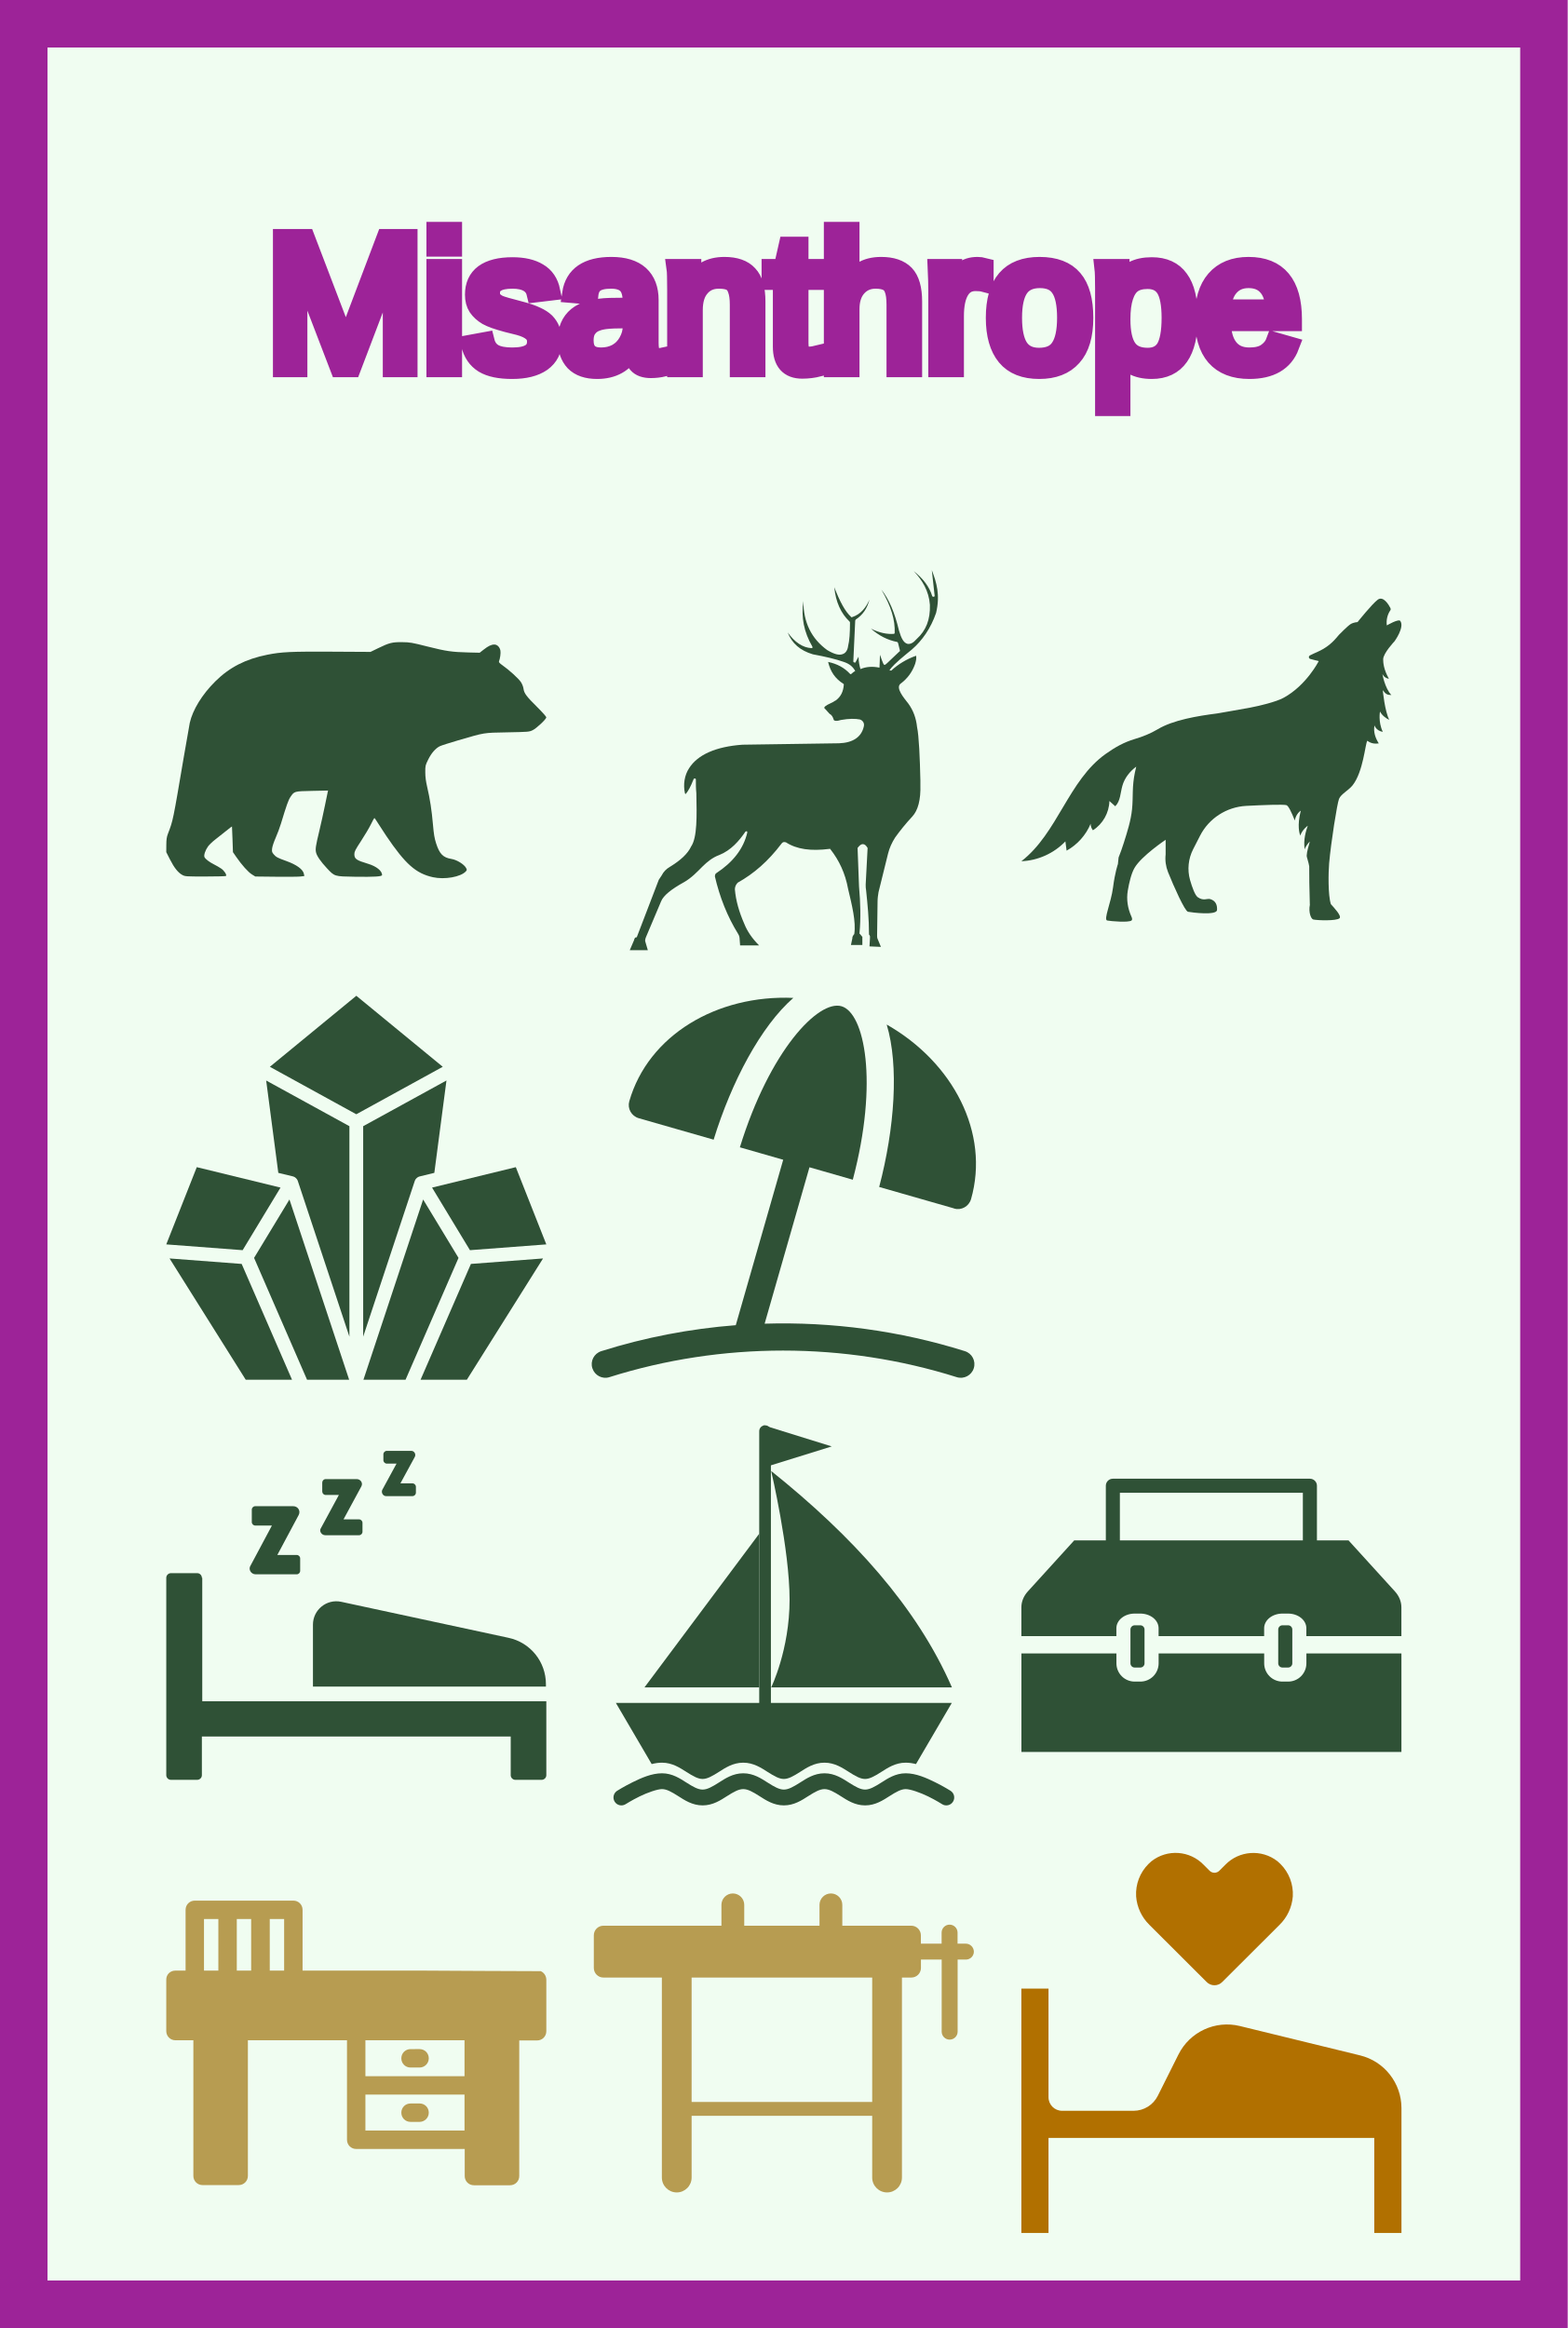
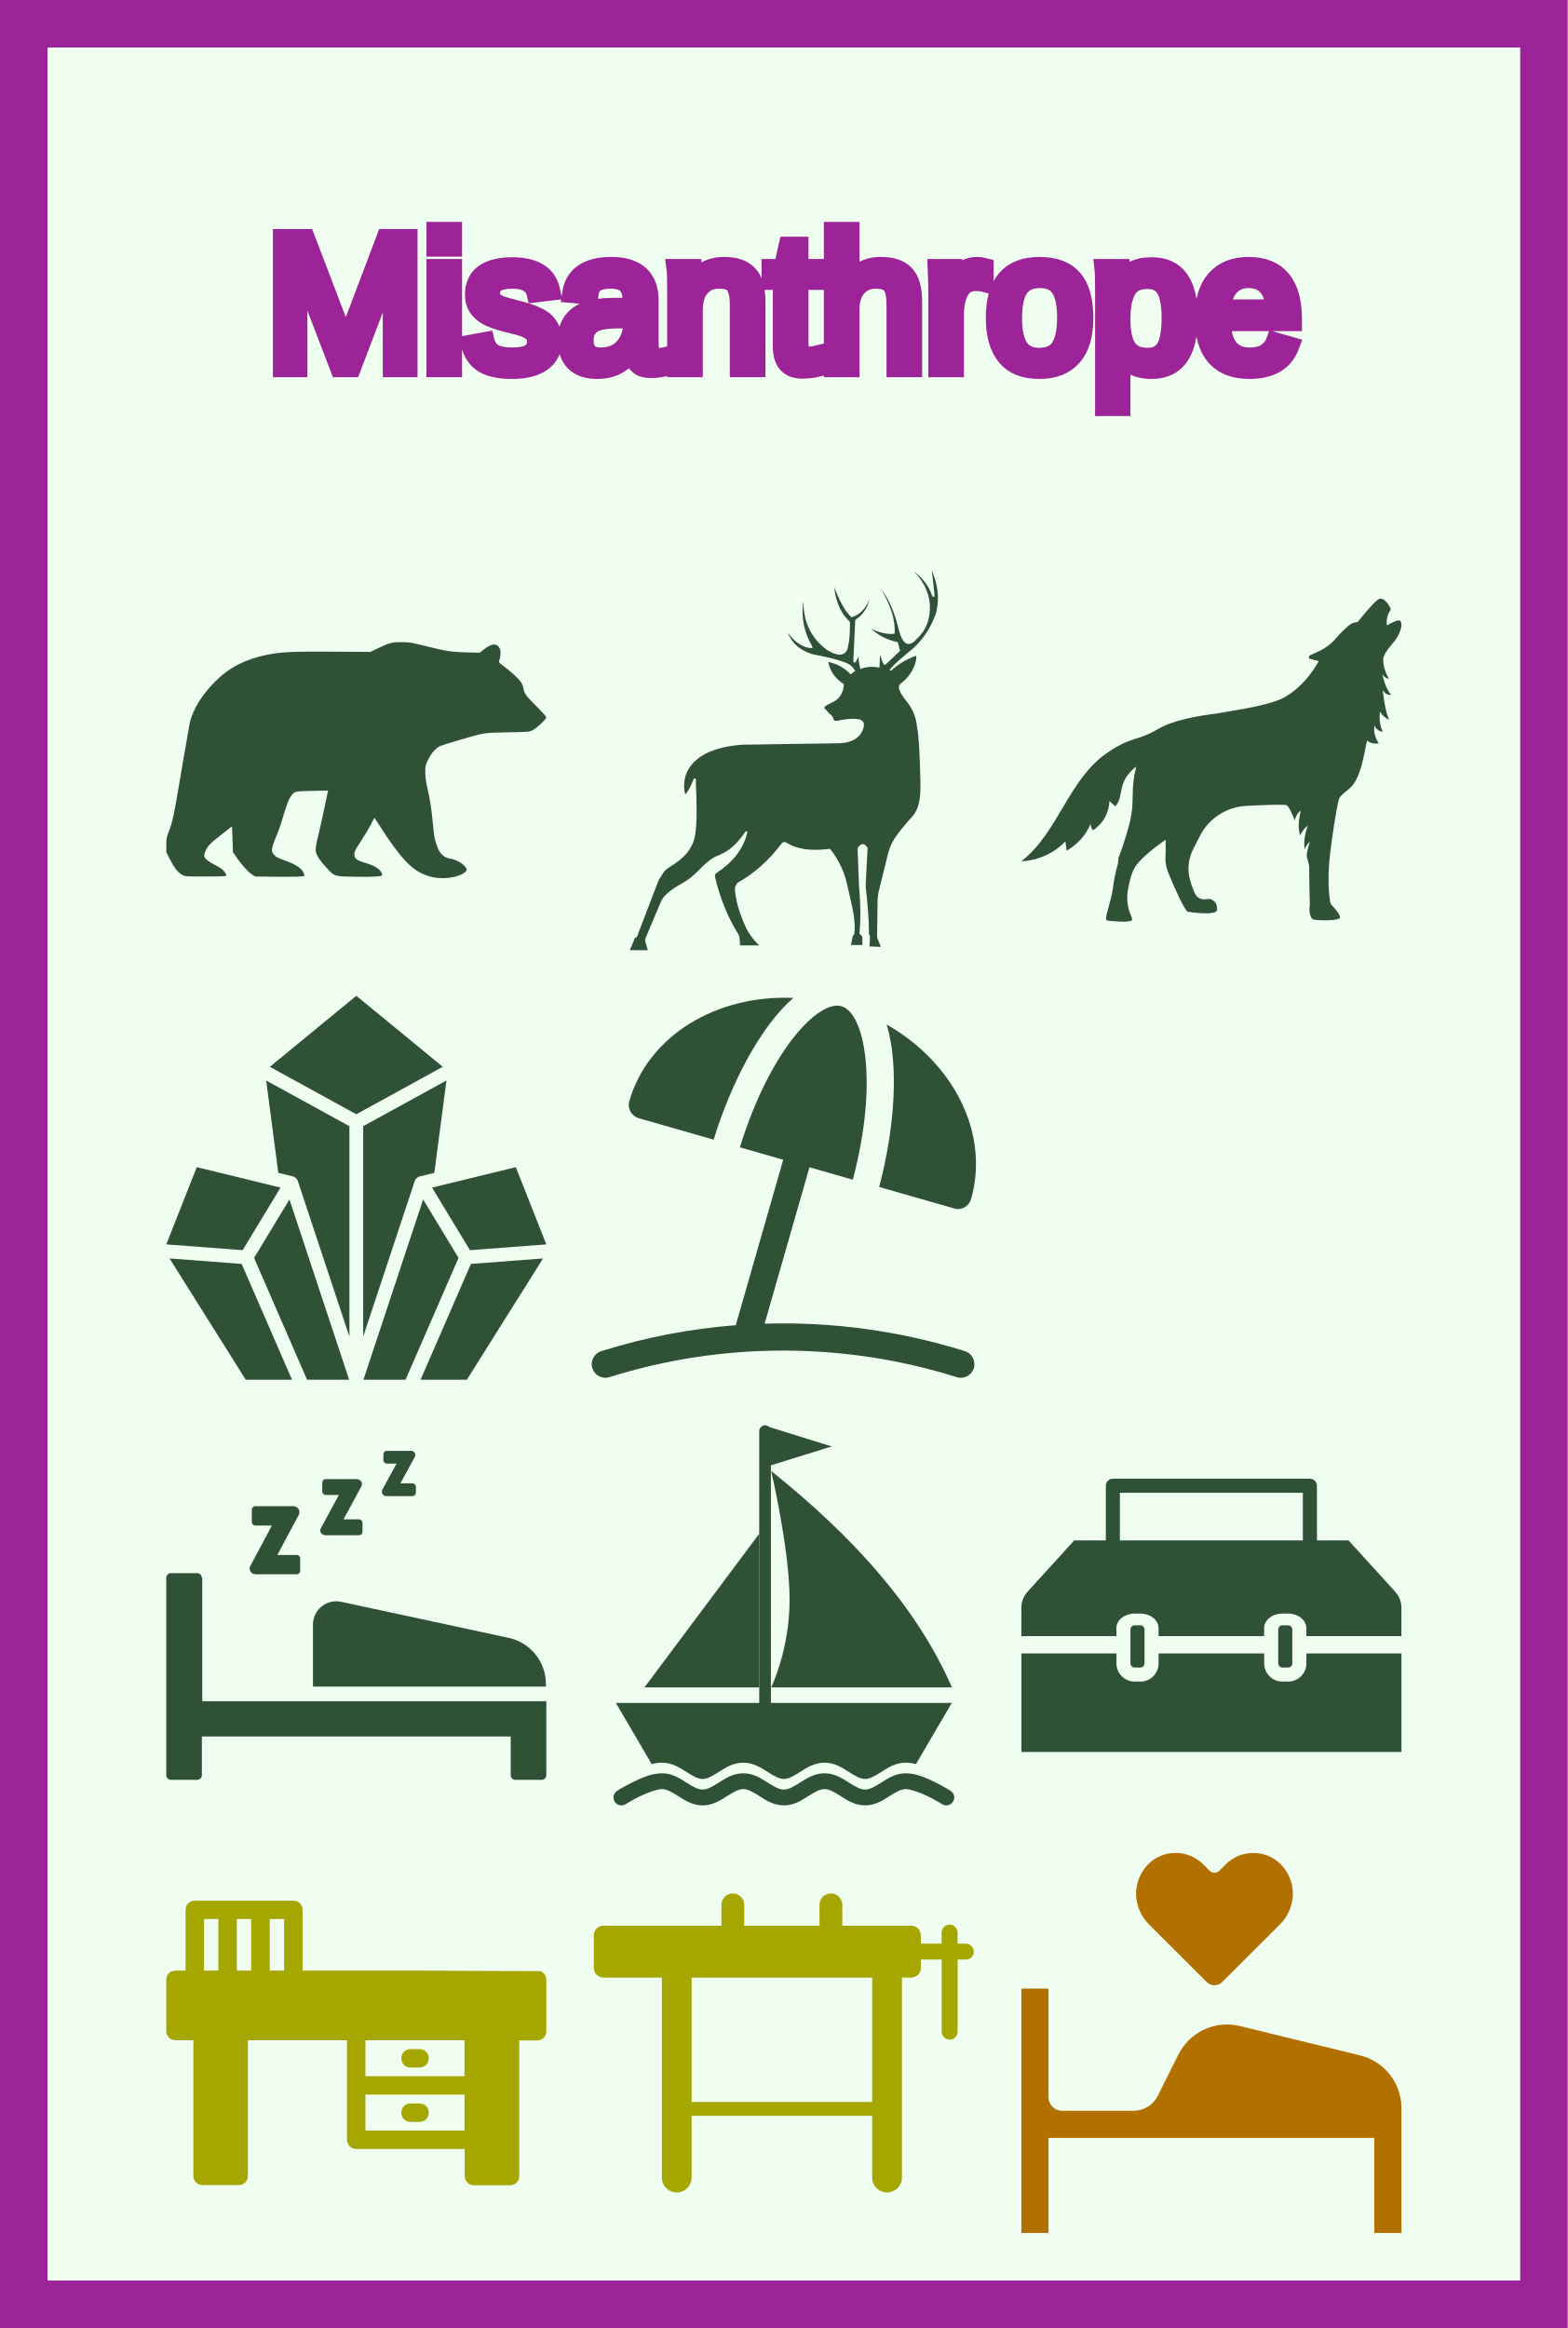
<svg xmlns="http://www.w3.org/2000/svg" width="82.5" height="122.5" viewBox="0 0 82.5 122.5">
  <defs>
</defs>
  <g id="Misanthrope">
    <rect x="1.25" y="1.25" width="80.0" height="120.0" rx="0" ry="0" stroke-dasharray="" stroke-opacity="1" fill="#f0fdf1" stroke-width="2.5" stroke="#9d2398" />
    <g id="Misanthrope:features">
      <g id="bear:Misanthrope:0:0">
        <g id="import" transform="translate(8.75, 30.0) scale(0.1395946)">
          <path d="M100.542,115.761 C94.104,114.341,90.153,110.842,82.912,100.146 C81.829,98.545,80.413,96.372,79.767,95.317 C79.121,94.262,78.53,93.407,78.454,93.418 C78.379,93.428,77.789,94.513,77.144,95.827 C76.499,97.142,74.832,99.957,73.44,102.084 C71.263,105.41,70.908,106.105,70.908,107.055 C70.908,108.858,71.634,109.37,76.068,110.696 C79.2,111.632,81.359,113.359,81.359,114.927 C81.359,115.51,78.529,115.689,71.041,115.578 C63.392,115.465,63.472,115.489,60.55,112.361 C58.229,109.876,56.782,107.783,56.472,106.464 C56.157,105.124,56.323,104.013,57.696,98.294 C58.324,95.674,59.262,91.448,59.779,88.901 C60.297,86.354,60.782,84.005,60.857,83.68 L60.994,83.089 L54.971,83.218 C48.179,83.363,48.288,83.332,46.803,85.52 C46.034,86.652,45.316,88.669,43.248,95.506 C42.787,97.029,41.878,99.47,41.227,100.93 C40.575,102.392,39.979,104.184,39.9,104.917 C39.774,106.094,39.842,106.349,40.482,107.109 C41.362,108.156,41.971,108.481,45.239,109.649 C49.147,111.046,51.543,112.791,51.882,114.486 L52.048,115.314 L50.63,115.489 C49.85,115.586,45.691,115.626,41.386,115.578 L33.559,115.492 L32.263,114.69 C30.883,113.836,28.436,111.103,26.384,108.122 L25.135,106.308 L24.971,101.507 C24.88,98.867,24.791,96.669,24.773,96.624 C24.754,96.579,23.739,97.353,22.518,98.344 C21.297,99.335,19.459,100.79,18.432,101.576 C17.406,102.363,16.188,103.534,15.725,104.179 C14.684,105.628,14.063,107.548,14.419,108.213 C14.824,108.971,16.223,110.035,17.965,110.913 C18.853,111.36,20.092,112.077,20.719,112.507 C21.854,113.286,22.899,114.906,22.515,115.29 C22.404,115.401,18.9,115.492,14.729,115.492 C7.404,115.492,7.106,115.472,6.048,114.905 C4.472,114.062,2.977,112.184,1.388,109.047 L6.345156e-05,106.307 L0.018,103.623 C0.032,101.5,0.162,100.608,0.64,99.352 C2.588,94.23,2.458,94.862,6.6,70.475 C7.691,64.051,8.706,58.25,8.856,57.584 C9.964,52.638,13.536,46.836,18.495,41.929 C23.858,36.621,29.888,33.534,38.1,31.891 C43.417,30.827,47.052,30.657,62.574,30.744 L76.994,30.825 L79.845,29.441 C84.062,27.395,85.16,27.117,88.9,27.153 C91.862,27.181,92.506,27.292,98.492,28.803 C105.509,30.575,107.707,30.892,113.978,31.039 L118.154,31.136 L119.667,29.953 C121.419,28.583,122.552,28.047,123.696,28.047 C124.758,28.047,125.719,29.013,125.966,30.33 C126.137,31.245,125.864,33.312,125.425,34.417 C125.306,34.716,125.694,35.139,126.793,35.911 C129.293,37.664,132.805,40.863,133.679,42.183 C134.164,42.914,134.567,43.942,134.673,44.719 C134.912,46.455,135.747,47.57,139.871,51.659 C141.742,53.514,143.272,55.236,143.272,55.487 C143.272,56.17,139.626,59.6,138.113,60.34 C136.822,60.972,136.59,60.991,128.588,61.148 C119.322,61.33,120.388,61.156,109.971,64.183 C106.717,65.128,103.615,66.126,103.078,66.4 C101.474,67.218,99.941,68.986,98.751,71.39 C97.666,73.581,97.632,73.729,97.642,76.183 C97.65,77.965,97.863,79.615,98.362,81.757 C99.41,86.249,100.075,90.572,100.53,95.837 C100.85,99.545,101.101,101.043,101.73,103.006 C103.013,107.012,104.362,108.373,107.553,108.882 C109.543,109.199,112.325,110.924,113.022,112.272 C113.376,112.957,113.368,113.076,112.93,113.56 C111.038,115.654,104.956,116.734,100.542,115.761 Z" fill="#2f5136" stroke="none" stroke-width="0.265" opacity="1" />
        </g>
      </g>
      <g id="deer:Misanthrope:1:0">
        <g id="import" transform="translate(31.25, 30.0) scale(0.9460738)">
          <path d="M18.958,1.429 C18.958,1.455,18.932,1.481,18.905,1.481 C18.879,1.481,18.853,1.481,18.826,1.455 C18.667,0.926,18.323,0.476,17.794,0.053 C18.27,0.555,18.641,1.164,18.694,1.931 C18.72,2.751,18.482,3.36,17.953,3.836 C17.768,4.048,17.609,4.127,17.45,4.101 C17.239,4.048,17.106,3.81,16.974,3.36 C16.736,2.355,16.418,1.614,15.995,1.085 C16.551,2.037,16.762,2.778,16.736,3.492 C16.736,3.519,16.709,3.545,16.683,3.545 C16.313,3.572,15.889,3.492,15.413,3.254 C15.863,3.651,16.339,3.889,16.868,3.995 C16.895,3.995,16.895,4.021,16.921,4.048 L17.027,4.471 C17.027,4.498,17.027,4.524,17,4.524 C16.233,5.265,16.207,5.265,16.207,5.265 L16.154,5.265 C16.127,5.265,16.101,5.239,15.916,4.709 C15.916,5,15.889,5.291,15.889,5.424 C15.492,5.344,15.148,5.371,14.831,5.503 C14.778,5.318,14.725,5.08,14.725,4.815 L14.566,5.106 C14.566,5.133,14.54,5.159,14.487,5.133 C14.46,5.133,14.434,5.106,14.434,5.08 L14.54,2.804 L14.566,2.751 C14.963,2.487,15.201,2.143,15.334,1.64 C15.148,2.064,14.857,2.46,14.355,2.619 C14.328,2.619,14.302,2.619,14.302,2.593 C13.984,2.302,13.693,1.773,13.376,0.952 C13.455,1.773,13.746,2.408,14.222,2.857 C14.222,2.857,14.249,2.884,14.249,2.91 C14.249,3.492,14.222,3.916,14.143,4.233 C14.117,4.445,14.011,4.604,13.878,4.656 C13.667,4.762,13.376,4.683,12.979,4.445 C12.106,3.81,11.656,2.91,11.656,1.72 C11.524,2.619,11.682,3.439,12.159,4.26 L12.159,4.313 C12.159,4.339,12.132,4.339,12.106,4.339 C11.63,4.313,11.18,4.021,10.783,3.466 C11.021,4.074,11.471,4.471,12.185,4.683 C12.899,4.815,13.455,4.948,13.905,5.106 C14.222,5.212,14.408,5.371,14.54,5.609 C14.46,5.662,14.408,5.688,14.328,5.768 C14.302,5.794,14.275,5.794,14.249,5.768 C13.931,5.424,13.534,5.212,13.032,5.106 C13.164,5.662,13.429,6.032,13.878,6.323 C13.905,6.323,13.905,6.35,13.905,6.376 C13.878,6.747,13.746,7.038,13.455,7.249 C13.402,7.276,13.349,7.302,13.323,7.329 C13.111,7.435,12.847,7.54,12.82,7.646 C12.82,7.646,12.82,7.699,12.873,7.726 L13.111,7.99 C13.217,8.043,13.296,8.149,13.349,8.334 C13.376,8.387,13.508,8.414,13.746,8.334 C14.196,8.255,14.54,8.255,14.805,8.308 C14.963,8.361,15.069,8.519,15.016,8.705 C14.884,9.287,14.408,9.604,13.64,9.631 L8.269,9.71 C6.788,9.816,5.782,10.266,5.306,11.007 C5.041,11.403,4.962,11.932,5.068,12.409 L5.094,12.462 C5.253,12.303,5.385,12.038,5.544,11.642 C5.544,11.615,5.571,11.588,5.623,11.588 C5.65,11.588,5.676,11.615,5.676,11.642 C5.676,11.906,5.676,12.144,5.703,12.409 C5.729,13.679,5.756,14.869,5.412,15.372 C5.227,15.769,4.83,16.139,4.221,16.51 C4.036,16.616,3.877,16.774,3.771,16.986 L3.613,17.224 L2.396,20.399 C2.396,20.426,2.369,20.426,2.343,20.426 C2.316,20.426,2.263,20.452,2.237,20.584 L1.999,21.14 L3.004,21.14 L2.872,20.69 C2.819,20.558,2.898,20.426,2.951,20.293 L3.745,18.415 C3.877,18.097,4.301,17.753,5.015,17.357 C5.438,17.118,5.756,16.774,6.047,16.483 C6.285,16.245,6.602,15.981,6.973,15.848 C7.634,15.584,8.084,15.055,8.428,14.552 C8.454,14.525,8.481,14.525,8.507,14.525 C8.534,14.525,8.534,14.552,8.534,14.605 C8.322,15.504,7.74,16.245,6.814,16.854 C6.761,16.88,6.735,16.96,6.735,17.039 C6.999,18.177,7.423,19.262,8.031,20.24 C8.084,20.32,8.111,20.426,8.111,20.532 L8.137,20.875 L9.195,20.875 C8.798,20.479,8.534,20.082,8.375,19.685 C8.084,19.023,7.899,18.388,7.846,17.753 C7.846,17.621,7.899,17.489,8.005,17.383 C8.904,16.88,9.698,16.192,10.439,15.213 C10.492,15.134,10.571,15.107,10.65,15.134 L10.677,15.134 C11.286,15.531,12.079,15.637,13.111,15.504 C13.138,15.504,13.164,15.504,13.164,15.531 C13.64,16.139,13.984,16.854,14.143,17.727 C14.355,18.627,14.593,19.552,14.487,20.24 C14.487,20.24,14.487,20.267,14.46,20.267 C14.408,20.346,14.381,20.399,14.381,20.452 L14.381,20.479 L14.302,20.849 L14.937,20.849 L14.937,20.399 L14.805,20.24 C14.778,20.24,14.778,20.214,14.778,20.188 C14.857,19.367,14.831,18.494,14.752,17.595 L14.672,15.478 L14.672,15.451 C14.778,15.319,14.857,15.24,14.963,15.24 L14.963,15.24 C15.069,15.24,15.148,15.319,15.228,15.451 L15.228,15.478 L15.122,17.489 C15.122,17.595,15.122,17.7,15.148,17.833 C15.228,18.6,15.307,19.394,15.307,20.24 L15.307,20.267 C15.387,20.346,15.36,20.426,15.36,20.452 L15.36,20.479 L15.334,20.928 L15.969,20.955 L15.783,20.505 C15.757,20.452,15.757,20.373,15.757,20.32 L15.783,18.415 C15.783,18.256,15.81,18.071,15.836,17.912 L16.366,15.769 C16.445,15.451,16.577,15.16,16.762,14.869 C17.027,14.499,17.345,14.102,17.715,13.705 C18.032,13.361,18.191,12.779,18.165,11.932 L18.165,11.694 C18.138,10.477,18.085,9.207,17.98,8.731 C17.927,8.228,17.768,7.805,17.503,7.435 C17.212,7.064,16.789,6.561,17.053,6.323 C17.45,6.032,17.715,5.662,17.874,5.212 C17.927,5.027,17.953,4.895,17.927,4.762 C17.397,4.948,16.921,5.239,16.551,5.583 L16.524,5.583 L16.498,5.583 L16.498,5.583 L16.471,5.583 L16.471,5.583 L16.445,5.583 C16.524,5.424,16.815,5.133,17.397,4.656 C17.503,4.577,17.583,4.498,17.688,4.418 C18.27,3.916,18.747,3.228,19.038,2.381 C19.276,1.376,19.064,0.688,18.8,-0 Z" fill="#2f5136" stroke="none" stroke-width="0.265" opacity="1" />
        </g>
      </g>
      <g id="wolf:Misanthrope:2:0">
        <g id="import" transform="translate(53.75, 30.0) scale(0.1511773)">
          <path d="M131.921,17.713 C131.339,16.813,127.212,19.247,127.212,19.247 C126.974,17.448,127.37,15.622,128.349,14.114 L128.429,14.008 C128.588,13.77,128.588,13.479,128.482,13.241 C127.926,12.13,125.995,8.823,124.037,10.304 C121.973,11.865,117.025,18.083,117.025,18.083 C117.025,18.083,115.676,18.162,114.644,18.771 C113.639,19.353,110.569,22.502,110.569,22.502 L109.59,23.639 C107.844,25.703,105.648,27.317,103.188,28.402 C102.235,28.825,101.256,29.275,100.436,29.698 C99.907,29.989,99.986,30.756,100.568,30.915 L103.505,31.683 C103.505,31.683,99.219,40.149,91.228,44.462 C88.582,45.891,82.762,47.267,79.692,47.849 C76.65,48.431,68.157,49.886,68.157,49.886 C61.331,50.759,52.811,52.161,47.413,55.416 C44.926,56.897,42.201,57.982,39.423,58.802 C35.719,59.914,32.729,61.581,29.369,63.962 C16.351,73.169,12.647,91.558,4.6e-05,101.321 C5.742,101.109,11.351,98.569,15.319,94.415 C15.452,95.5,15.611,96.558,15.743,97.643 C19.473,95.579,22.49,92.219,24.104,88.277 C24.104,89.097,24.395,89.891,24.897,90.552 C28.337,88.383,30.559,84.441,30.639,80.366 C31.327,80.974,31.988,81.583,32.676,82.192 C34.502,80.392,34.449,77.508,35.163,75.048 C35.931,72.349,37.73,70.074,39.979,68.407 C39.793,69.095,39.635,69.809,39.502,70.523 C39.053,72.693,38.841,74.863,38.788,77.059 C38.735,79.122,38.735,81.186,38.523,83.223 C38.127,87.192,36.856,91.108,35.666,94.891 C35.11,96.638,34.528,98.331,33.84,100.024 L33.602,102.326 C33.602,102.326,32.597,105.104,31.909,110.449 C31.221,115.794,28.522,121.694,29.872,121.958 C31.221,122.223,37.333,122.726,38.338,121.958 C38.656,121.72,38.576,121.165,38.285,120.556 C37.015,117.725,36.513,114.603,37.042,111.56 C37.518,108.756,38.259,105.607,39.37,103.676 C41.751,99.522,50.218,93.86,50.218,93.86 L50.218,98.94 C49.98,101.03,50.271,103.12,51.038,105.078 C53.155,110.37,56.912,118.704,57.997,118.916 C59.346,119.18,67.972,120.265,68.104,118.307 C68.21,116.64,67.707,115.132,65.802,114.524 C64.638,114.153,63.421,115.291,61.383,113.836 C60.431,113.148,59.478,110.475,58.711,107.856 C57.706,104.284,58.102,100.448,59.796,97.141 L62.177,92.484 C65.273,86.398,71.411,82.43,78.264,82.059 C84.376,81.742,90.964,81.504,92.234,81.795 C92.922,81.953,94.007,84.176,95.171,87.139 C95.621,84.705,97.261,83.726,97.261,83.726 C95.912,89.044,96.838,91.743,97.076,92.404 C97.817,90.261,99.695,88.965,99.695,88.965 C99.087,90.711,98.108,93.754,98.61,97.193 C99.166,95.606,100.409,94.468,100.409,94.468 C100.092,95.712,99.351,98.014,99.325,99.31 C99.325,99.442,99.325,99.601,99.351,99.733 C99.88,101.559,100.198,102.855,100.198,103.094 C100.145,104.946,100.277,111.904,100.409,116.402 L100.436,116.402 C99.88,119.207,100.859,121.456,101.627,121.614 C103.161,121.932,109.564,122.144,110.728,121.191 C111.654,120.424,108.744,117.408,107.738,116.27 C106.707,113.121,106.865,105.157,107.13,102.062 C107.791,94.574,109.908,81.318,110.569,79.625 C111.257,77.932,113.903,76.662,115.305,74.889 C119.036,70.153,119.698,60.363,120.412,59.411 C120.491,59.305,121.708,60.76,124.407,60.31 C123.243,58.458,122.502,56.421,122.899,54.066 C122.925,53.934,123.349,55.892,125.809,56.289 C124.143,52.796,124.804,49.066,124.883,49.251 C125.386,50.389,126.868,51.632,128.058,52.082 C126.577,49.436,125.73,41.657,125.836,41.79 C126.762,43.113,127.291,43.456,128.799,43.483 C126.497,41.102,125.624,36.048,125.704,36.207 C126.418,37.662,127.953,37.847,127.926,37.794 C126.1,34.566,125.942,32.159,125.942,31.048 C125.942,28.931,129.884,24.777,129.884,24.777 C129.884,24.777,133.429,19.962,131.921,17.713 Z" fill="#2f5136" stroke="none" stroke-width="0.265" opacity="1" />
        </g>
      </g>
      <g id="salt:Misanthrope:0:1">
        <g id="import" transform="translate(8.75, 52.5) scale(0.8772699)">
          <path d="M14.961,10.886 C14.966,10.879,14.972,10.874,14.977,10.866 C15.004,10.832,15.036,10.802,15.072,10.779 C15.077,10.775,15.079,10.77,15.085,10.767 C15.09,10.764,15.09,10.767,15.092,10.765 C15.126,10.745,15.162,10.729,15.2,10.72 L16.08,10.505 L16.808,4.965 L11.812,7.706 L11.812,20.33 L14.907,10.99 C14.919,10.953,14.938,10.918,14.96,10.886 Z" fill="#2f5136" stroke="none" stroke-width="0.265" opacity="1" />
          <path d="M5.267,15.606 L8.444,22.913 L10.97,22.913 L7.389,12.103 Z" fill="#2f5136" stroke="none" stroke-width="0.265" opacity="1" />
          <path d="M15.255,22.913 L18.032,22.913 L22.602,15.639 L18.275,15.968 Z" fill="#2f5136" stroke="none" stroke-width="0.265" opacity="1" />
          <path d="M18.217,15.143 L22.798,14.796 L20.968,10.164 L15.944,11.389 Z" fill="#2f5136" stroke="none" stroke-width="0.265" opacity="1" />
          <path d="M15.409,12.103 L11.828,22.913 L14.354,22.913 L17.531,15.606 Z" fill="#2f5136" stroke="none" stroke-width="0.265" opacity="1" />
          <path d="M6.853,11.389 L1.83,10.164 L0,14.796 L4.581,15.143 Z" fill="#2f5136" stroke="none" stroke-width="0.265" opacity="1" />
          <path d="M11.401,-0.116 L6.214,4.144 L11.399,6.991 L16.586,4.143 Z" fill="#2f5136" stroke="none" stroke-width="0.265" opacity="1" />
          <path d="M6.721,10.506 L7.596,10.717 C7.634,10.727,7.67,10.742,7.704,10.763 C7.704,10.763,7.709,10.763,7.711,10.765 C7.713,10.767,7.719,10.773,7.724,10.776 C7.76,10.801,7.792,10.83,7.819,10.864 C7.824,10.871,7.83,10.877,7.835,10.884 C7.859,10.916,7.877,10.952,7.89,10.989 L10.986,20.33 L10.986,7.706 L5.993,4.967 Z" fill="#2f5136" stroke="none" stroke-width="0.265" opacity="1" />
          <path d="M0.197,15.639 L4.766,22.913 L7.543,22.913 L4.523,15.968 Z" fill="#2f5136" stroke="none" stroke-width="0.265" opacity="1" />
        </g>
      </g>
      <g id="beachcombing:Misanthrope:1:1">
        <g id="import" transform="translate(31.25, 52.5) scale(0.870057)">
          <path d="M22.444,21.376 C18.524,20.144,14.415,19.59,10.331,19.714 L13.043,10.255 L15.664,11.007 C17.235,5.071,16.366,0.912,14.977,0.515 C13.588,0.118,10.645,3.177,8.834,9.048 L11.455,9.8 L8.586,19.805 C5.833,20.02,3.096,20.541,0.45,21.376 C0.012,21.516,-0.228,21.979,-0.088,22.409 C0.053,22.847,0.516,23.087,0.946,22.947 C7.743,20.805,15.143,20.805,21.947,22.947 C22.386,23.087,22.849,22.839,22.981,22.409 C23.121,21.971,22.873,21.508,22.443,21.376 Z" fill="#2f5136" stroke="none" stroke-width="0.265" opacity="1" />
          <path d="M2.716,7.287 L7.247,8.585 C8.33,5.079,10.099,1.73,12.067,0.011 C7.437,-0.188,3.295,2.268,2.145,6.261 C2.021,6.7,2.269,7.154,2.716,7.287 Z" fill="#2f5136" stroke="none" stroke-width="0.265" opacity="1" />
          <path d="M21.791,12.752 C22.229,12.876,22.683,12.628,22.816,12.181 C23.957,8.188,21.741,3.913,17.714,1.623 C18.467,4.12,18.194,7.899,17.26,11.446 L21.791,12.744 Z" fill="#2f5136" stroke="none" stroke-width="0.265" opacity="1" />
        </g>
      </g>
      <g id="bed:Misanthrope:0:2">
        <g id="import" transform="translate(8.75, 75.0) scale(0.7697637)">
          <path d="M2.434,10.424 C2.434,10.265,2.302,10.107,2.117,10.107 L0.317,10.107 C0.159,10.107,-0,10.239,-0,10.424 L-0,23.918 C-0,24.077,0.132,24.235,0.317,24.235 L2.117,24.235 C2.275,24.235,2.434,24.103,2.434,23.918 L2.434,21.272 L23.548,21.272 L23.548,23.918 C23.548,24.077,23.68,24.235,23.865,24.235 L25.664,24.235 C25.823,24.235,25.982,24.103,25.982,23.918 L25.982,18.864 L2.46,18.864 L2.46,10.424 Z" fill="#2f5136" stroke="none" stroke-width="0" opacity="1" />
          <path d="M23.389,14.525 L11.959,12.065 C10.954,11.853,10.028,12.62,10.028,13.626 L10.028,17.859 L25.955,17.859 L25.955,17.7 C25.955,16.166,24.897,14.843,23.389,14.525 Z" fill="#2f5136" stroke="none" stroke-width="0" opacity="1" />
          <path d="M6.112,10.186 L8.916,10.186 C9.049,10.186,9.154,10.08,9.154,9.948 L9.154,9.101 C9.154,8.969,9.049,8.863,8.916,8.863 L7.593,8.863 L9.049,6.138 C9.207,5.847,8.996,5.529,8.678,5.529 L6.085,5.529 C5.953,5.529,5.847,5.635,5.847,5.767 L5.847,6.614 C5.847,6.746,5.953,6.852,6.085,6.852 L7.223,6.852 L5.768,9.577 C5.583,9.842,5.794,10.186,6.112,10.186 Z" fill="#2f5136" stroke="none" stroke-width="0" opacity="1" />
          <path d="M10.874,7.514 L13.176,7.514 C13.308,7.514,13.414,7.408,13.414,7.276 L13.414,6.667 C13.414,6.535,13.308,6.429,13.176,6.429 L12.118,6.429 L13.335,4.18 C13.467,3.942,13.282,3.677,13.017,3.677 L10.901,3.677 C10.768,3.677,10.663,3.783,10.663,3.915 L10.663,4.524 C10.663,4.656,10.768,4.762,10.901,4.762 L11.8,4.762 L10.583,7.011 C10.424,7.223,10.61,7.514,10.874,7.514 Z" fill="#2f5136" stroke="none" stroke-width="0" opacity="1" />
          <path d="M15.028,4.841 L16.827,4.841 C16.96,4.841,17.066,4.736,17.066,4.603 L17.066,4.206 C17.066,4.074,16.96,3.968,16.827,3.968 L16.007,3.968 L16.986,2.169 C17.092,1.984,16.96,1.746,16.748,1.746 L15.081,1.746 C14.949,1.746,14.843,1.852,14.843,1.984 L14.843,2.381 C14.843,2.513,14.949,2.619,15.081,2.619 L15.742,2.619 L14.764,4.418 C14.684,4.603,14.816,4.841,15.028,4.841 Z" fill="#2f5136" stroke="none" stroke-width="0" opacity="1" />
        </g>
      </g>
      <g id="trader:Misanthrope:1:2">
        <g id="import" transform="translate(31.25, 75.0) scale(0.9214891)">
          <path d="M9.704,2.412 L13.586,1.206 L9.704,0 Z" fill="#2f5136" stroke="none" stroke-width="0.265" opacity="1" />
          <path d="M9.78,0.001 C9.596,0.001,9.446,0.15,9.446,0.335 L9.446,17.046 C9.446,17.134,9.482,17.219,9.545,17.282 C9.607,17.344,9.691,17.379,9.78,17.379 C9.868,17.379,9.954,17.344,10.016,17.282 C10.078,17.219,10.113,17.134,10.113,17.046 L10.113,0.335 C10.113,0.246,10.078,0.161,10.016,0.098 C9.954,0.036,9.868,0.001,9.78,0.001 Z" fill="#2f5136" stroke="none" stroke-width="0.265" opacity="1" />
          <path d="M1.259,15.852 L3.304,19.344 C3.498,19.295,3.696,19.265,3.893,19.265 C4.485,19.265,4.93,19.568,5.296,19.8 C5.662,20.033,5.948,20.195,6.212,20.195 C6.477,20.195,6.764,20.033,7.129,19.8 C7.495,19.568,7.94,19.265,8.532,19.265 C9.124,19.265,9.568,19.568,9.934,19.8 C10.3,20.033,10.586,20.195,10.851,20.195 C11.117,20.195,11.403,20.033,11.768,19.8 C12.133,19.568,12.578,19.265,13.17,19.265 C13.762,19.265,14.207,19.568,14.573,19.8 C14.939,20.033,15.225,20.195,15.491,20.195 C15.755,20.195,16.042,20.033,16.407,19.8 C16.773,19.568,17.218,19.265,17.81,19.265 C18.007,19.265,18.204,19.295,18.399,19.344 L20.444,15.852 Z" fill="#2f5136" stroke="none" stroke-width="0.265" opacity="1" />
          <path d="M10.128,14.967 L20.451,14.967 C18.448,10.367,14.772,6.326,10.128,2.608 C10.128,2.608,11.18,7.087,11.18,9.956 C11.18,12.825,10.128,14.967,10.128,14.967 Z" fill="#2f5136" stroke="none" stroke-width="0.265" opacity="1" />
          <path d="M9.447,14.967 L2.892,14.967 L9.447,6.189 Z" fill="#2f5136" stroke="none" stroke-width="0.265" opacity="1" />
          <path d="M3.893,19.871 C3.301,19.871,2.71,20.137,2.213,20.382 C1.716,20.627,1.331,20.871,1.331,20.871 C1.231,20.936,1.159,21.038,1.133,21.154 C1.107,21.271,1.129,21.394,1.193,21.495 C1.257,21.597,1.359,21.668,1.476,21.694 C1.593,21.72,1.716,21.698,1.817,21.634 C1.817,21.634,2.164,21.414,2.613,21.193 C3.061,20.973,3.63,20.774,3.894,20.774 C4.16,20.774,4.446,20.936,4.811,21.169 C5.177,21.401,5.621,21.704,6.214,21.704 C6.806,21.704,7.25,21.401,7.616,21.169 C7.982,20.936,8.268,20.774,8.534,20.774 C8.799,20.774,9.086,20.936,9.451,21.169 C9.816,21.401,10.261,21.704,10.853,21.704 C11.445,21.704,11.89,21.401,12.255,21.169 C12.621,20.936,12.908,20.774,13.172,20.774 C13.438,20.774,13.724,20.936,14.09,21.169 C14.456,21.401,14.9,21.704,15.493,21.704 C16.085,21.704,16.529,21.401,16.895,21.169 C17.261,20.936,17.547,20.774,17.812,20.774 C18.076,20.774,18.645,20.973,19.093,21.193 C19.542,21.413,19.889,21.634,19.889,21.634 L19.887,21.634 C19.988,21.698,20.111,21.72,20.228,21.694 C20.345,21.668,20.447,21.597,20.511,21.495 C20.576,21.394,20.597,21.271,20.571,21.154 C20.546,21.038,20.473,20.936,20.373,20.871 C20.373,20.871,19.988,20.626,19.491,20.382 C18.994,20.137,18.403,19.871,17.811,19.871 C17.218,19.871,16.774,20.174,16.408,20.406 C16.042,20.639,15.756,20.801,15.492,20.801 C15.226,20.801,14.94,20.639,14.574,20.406 C14.208,20.174,13.764,19.871,13.171,19.871 C12.579,19.871,12.135,20.174,11.769,20.406 C11.403,20.639,11.117,20.801,10.852,20.801 C10.586,20.801,10.3,20.639,9.935,20.406 C9.569,20.174,9.125,19.871,8.533,19.871 C7.941,19.871,7.496,20.174,7.13,20.406 C6.764,20.639,6.478,20.801,6.213,20.801 C5.947,20.801,5.661,20.639,5.296,20.406 C4.93,20.174,4.485,19.871,3.893,19.871 Z" fill="#2f5136" stroke="none" stroke-width="0.265" opacity="1" />
        </g>
      </g>
      <g id="quality:Misanthrope:2:2">
        <g id="import" transform="translate(53.75, 75.0) scale(0.2285479)">
          <path d="M65.627,52.526 V54.799 C65.627,55.916,65.181,56.987,64.396,57.776 C63.607,58.565,62.537,59.006,61.42,59.006 H60.115 C58.998,59.006,57.927,58.565,57.138,57.776 C56.349,56.987,55.908,55.916,55.908,54.799 V52.526 H31.603 V54.799 C31.603,55.916,31.157,56.987,30.372,57.776 C29.583,58.565,28.513,59.006,27.396,59.006 H26.091 C24.974,59.006,23.904,58.565,23.114,57.776 C22.325,56.987,21.884,55.916,21.884,54.799 V52.526 H0.009 V75.214 H87.509 V52.526 Z" fill="#2f5136" stroke="none" stroke-width="0" opacity="1" />
          <path d="M19.446,28.502 V13.916 C19.446,13.018,20.172,12.295,21.067,12.295 H66.434 C67.332,12.295,68.055,13.022,68.055,13.916 V28.502 H64.813 V15.537 H22.68 V28.502 H19.438 Z" fill="#2f5136" stroke="none" stroke-width="0" opacity="1" />
          <path d="M87.501,48.533 V41.902 C87.501,40.586,86.977,39.308,86.012,38.246 L75.332,26.498 H12.168 L1.488,38.246 C0.524,39.308,0,40.589,0,41.902 V48.533 H21.875 V46.714 C21.875,45.821,22.32,44.964,23.106,44.333 C23.895,43.702,24.965,43.346,26.082,43.346 H27.387 C28.504,43.346,29.574,43.702,30.364,44.333 C31.153,44.964,31.594,45.821,31.594,46.714 V48.533 H55.899 V46.714 C55.899,45.821,56.344,44.964,57.13,44.333 C57.919,43.702,58.989,43.346,60.106,43.346 H61.411 C62.528,43.346,63.598,43.702,64.387,44.333 C65.176,44.964,65.618,45.821,65.618,46.714 V48.533 Z" fill="#2f5136" stroke="none" stroke-width="0.894" opacity="1" />
          <path d="M62.384,47.014 V54.803 C62.384,55.061,62.282,55.307,62.099,55.487 C61.919,55.666,61.669,55.768,61.415,55.768 H60.11 C59.852,55.768,59.606,55.666,59.427,55.487 C59.247,55.307,59.142,55.057,59.142,54.803 V47.014 C59.142,46.756,59.243,46.51,59.427,46.33 C59.606,46.151,59.852,46.045,60.11,46.045 H61.415 C61.673,46.045,61.919,46.147,62.099,46.33 C62.278,46.51,62.384,46.76,62.384,47.014 Z" fill="#2f5136" stroke="none" stroke-width="0" opacity="1" />
          <path d="M28.357,47.014 V54.803 C28.357,55.061,28.255,55.307,28.072,55.487 C27.892,55.666,27.646,55.768,27.388,55.768 H26.083 C25.825,55.768,25.579,55.666,25.4,55.487 C25.22,55.307,25.115,55.057,25.115,54.803 V47.014 C25.115,46.756,25.216,46.51,25.4,46.33 C25.579,46.151,25.829,46.045,26.083,46.045 H27.388 C27.646,46.045,27.892,46.147,28.072,46.33 C28.251,46.51,28.357,46.76,28.357,47.014 Z" fill="#2f5136" stroke="none" stroke-width="0" opacity="1" />
        </g>
      </g>
      <g id="workbench:Misanthrope:0:3">
        <g id="import" transform="translate(8.75, 97.5) scale(0.8793915)">
-           <path d="M15.158,11.74 C15.467,11.74,15.709,11.983,15.709,12.291 C15.71,12.6,15.456,12.843,15.158,12.843 H14.617 C14.308,12.843,14.067,12.6,14.067,12.292 C14.067,11.983,14.31,11.741,14.617,11.741 Z" fill="#b79c51" stroke="none" stroke-width="0" opacity="1" />
-           <path d="M15.158,14.993 C15.467,14.993,15.709,15.235,15.709,15.543 C15.71,15.852,15.456,16.095,15.158,16.095 H14.617 C14.308,16.095,14.067,15.852,14.067,15.544 C14.067,15.235,14.31,14.994,14.617,14.994 Z" fill="#b79c51" stroke="none" stroke-width="0" opacity="1" />
-           <path d="M7.605,2.856 C7.914,2.856,8.156,3.099,8.156,3.406 V7.177 C1.155,7.152,8.147,7.176,1.156,7.144 V3.406 C1.156,3.097,1.399,2.856,1.707,2.856 H3.675 Z M7.053,3.958 H6.193 V7.133 H7.053 Z M5.08,3.958 H4.22 V7.133 H5.08 Z M3.117,3.958 H2.257 V7.133 H3.117 Z" fill="#b79c51" stroke="none" stroke-width="0" opacity="1" />
-           <path d="M22.412,7.077 C22.611,7.166,22.743,7.364,22.743,7.596 V10.671 C22.743,10.98,22.5,11.222,22.192,11.222 H21.123 V19.337 C21.123,19.646,20.88,19.887,20.572,19.887 H18.411 C18.102,19.887,17.86,19.644,17.86,19.337 V17.716 H11.366 C11.057,17.716,10.815,17.473,10.815,17.165 V11.212 H4.884 V19.326 C4.884,19.635,4.641,19.877,4.333,19.877 H2.172 C1.863,19.877,1.621,19.634,1.621,19.326 V11.212 H0.551 C0.242,11.212,0,10.969,0,10.661 V7.596 C-0.011,7.287,0.232,7.044,0.54,7.044 H15.412 C22.404,7.076,15.411,7.052,22.412,7.077 Z M17.848,11.211 H11.917 V13.361 H17.848 Z M17.848,14.463 H11.917 V16.613 H17.848 Z" fill="#b79c51" stroke="none" stroke-width="0" opacity="1" />
+           <path d="M15.158,11.74 C15.467,11.74,15.709,11.983,15.709,12.291 C15.71,12.6,15.456,12.843,15.158,12.843 H14.617 C14.308,12.843,14.067,12.6,14.067,12.292 C14.067,11.983,14.31,11.741,14.617,11.741 Z" fill="#a5a600" stroke="none" stroke-width="0" opacity="1" />
+           <path d="M15.158,14.993 C15.467,14.993,15.709,15.235,15.709,15.543 C15.71,15.852,15.456,16.095,15.158,16.095 H14.617 C14.308,16.095,14.067,15.852,14.067,15.544 C14.067,15.235,14.31,14.994,14.617,14.994 Z" fill="#a5a600" stroke="none" stroke-width="0" opacity="1" />
+           <path d="M7.605,2.856 C7.914,2.856,8.156,3.099,8.156,3.406 V7.177 C1.155,7.152,8.147,7.176,1.156,7.144 V3.406 C1.156,3.097,1.399,2.856,1.707,2.856 H3.675 Z M7.053,3.958 H6.193 V7.133 H7.053 Z M5.08,3.958 H4.22 V7.133 H5.08 Z M3.117,3.958 H2.257 V7.133 H3.117 Z" fill="#a5a600" stroke="none" stroke-width="0" opacity="1" />
+           <path d="M22.412,7.077 C22.611,7.166,22.743,7.364,22.743,7.596 V10.671 C22.743,10.98,22.5,11.222,22.192,11.222 H21.123 V19.337 C21.123,19.646,20.88,19.887,20.572,19.887 H18.411 C18.102,19.887,17.86,19.644,17.86,19.337 V17.716 H11.366 C11.057,17.716,10.815,17.473,10.815,17.165 V11.212 H4.884 V19.326 C4.884,19.635,4.641,19.877,4.333,19.877 H2.172 C1.863,19.877,1.621,19.634,1.621,19.326 V11.212 H0.551 C0.242,11.212,0,10.969,0,10.661 V7.596 C-0.011,7.287,0.232,7.044,0.54,7.044 H15.412 C22.404,7.076,15.411,7.052,22.412,7.077 Z M17.848,11.211 H11.917 V13.361 H17.848 Z M17.848,14.463 H11.917 V16.613 H17.848 Z" fill="#a5a600" stroke="none" stroke-width="0" opacity="1" />
        </g>
      </g>
      <g id="furnbench:Misanthrope:1:3">
        <g id="import" transform="translate(31.25, 97.5) scale(0.4166667)">
-           <path d="M47.696,11.759 C47.505,11.568,47.254,11.464,46.985,11.464 L45.939,11.464 L45.939,10.067 C45.939,9.512,45.488,9.061,44.933,9.061 C44.377,9.061,43.926,9.512,43.926,10.067 L43.926,11.464 L41.306,11.464 L41.306,10.406 C41.306,9.738,40.764,9.195,40.095,9.195 L31.384,9.195 L31.384,6.562 C31.384,5.768,30.738,5.121,29.944,5.121 C29.15,5.121,28.503,5.768,28.503,6.562 L28.503,9.195 L18.998,9.195 L18.998,6.562 C18.998,5.768,18.351,5.121,17.558,5.121 C16.764,5.121,16.117,5.768,16.117,6.562 L16.117,9.195 L1.21,9.195 C0.542,9.195,-3.77494e-05,9.738,-3.77494e-05,10.406 L-3.77494e-05,14.531 C-3.77494e-05,15.2,0.542,15.742,1.21,15.742 L8.594,15.742 L8.594,41 C8.594,42.037,9.436,42.879,10.473,42.879 C11.51,42.879,12.351,42.037,12.351,41 L12.351,33.2 L35.158,33.2 L35.158,41 C35.158,42.037,36.0,42.879,37.037,42.879 C38.074,42.879,38.915,42.037,38.915,41 L38.915,15.742 L40.104,15.742 C40.772,15.742,41.315,15.2,41.315,14.531 L41.315,13.473 L43.935,13.473 L43.935,22.575 C43.935,23.13,44.386,23.581,44.941,23.581 C45.497,23.581,45.948,23.13,45.948,22.575 L45.948,13.473 L46.993,13.473 C47.549,13.473,48.0,13.022,48.0,12.466 C47.991,12.202,47.887,11.95,47.696,11.759 Z M12.351,31.456 L12.351,15.742 L35.158,15.742 L35.158,31.456 Z" fill="#b79c51" stroke="none" stroke-width="0.043" opacity="1" />
+           <path d="M47.696,11.759 C47.505,11.568,47.254,11.464,46.985,11.464 L45.939,11.464 L45.939,10.067 C45.939,9.512,45.488,9.061,44.933,9.061 C44.377,9.061,43.926,9.512,43.926,10.067 L43.926,11.464 L41.306,11.464 L41.306,10.406 C41.306,9.738,40.764,9.195,40.095,9.195 L31.384,9.195 L31.384,6.562 C31.384,5.768,30.738,5.121,29.944,5.121 C29.15,5.121,28.503,5.768,28.503,6.562 L28.503,9.195 L18.998,9.195 L18.998,6.562 C18.998,5.768,18.351,5.121,17.558,5.121 C16.764,5.121,16.117,5.768,16.117,6.562 L16.117,9.195 L1.21,9.195 C0.542,9.195,-3.77494e-05,9.738,-3.77494e-05,10.406 L-3.77494e-05,14.531 C-3.77494e-05,15.2,0.542,15.742,1.21,15.742 L8.594,15.742 L8.594,41 C8.594,42.037,9.436,42.879,10.473,42.879 C11.51,42.879,12.351,42.037,12.351,41 L12.351,33.2 L35.158,33.2 L35.158,41 C35.158,42.037,36.0,42.879,37.037,42.879 C38.074,42.879,38.915,42.037,38.915,41 L38.915,15.742 L40.104,15.742 C40.772,15.742,41.315,15.2,41.315,14.531 L41.315,13.473 L43.935,13.473 L43.935,22.575 C43.935,23.13,44.386,23.581,44.941,23.581 C45.497,23.581,45.948,23.13,45.948,22.575 L45.948,13.473 L46.993,13.473 C47.549,13.473,48.0,13.022,48.0,12.466 C47.991,12.202,47.887,11.95,47.696,11.759 Z M12.351,31.456 L12.351,15.742 L35.158,15.742 L35.158,31.456 Z" fill="#a5a600" stroke="none" stroke-width="0.043" opacity="1" />
        </g>
      </g>
      <g id="bearbed:Misanthrope:2:3">
        <g id="import" transform="translate(53.75, 97.5) scale(2.699784)">
          <path d="M105.595,148.102 A1.058,1.058,0.0,0,0,104.397,148.657 L103.995,149.461 A0.529,0.529,0.0,0,1,103.522,149.754 H102.129 A0.265,0.265,0.0,0,1,101.864,149.489 V147.372 H101.335 V152.135 H101.864 V150.283 H108.214 V152.135 H108.744 V149.702 A1.058,1.058,0.0,0,0,107.937,148.674 Z" fill="#b17000" stroke="none" stroke-width="0.265" transform="translate(-101.3353,-144.7274)" opacity="1" />
          <path d="M104.945,147.242 A0.213,0.213,0.0,0,0,105.252,147.242 L106.366,146.131 A0.868,0.868,0.0,0,0,106.626,145.575 A0.825,0.825,0.0,0,0,106.385,144.943 C106.366,144.924,106.348,144.908,106.327,144.89 A0.764,0.764,0.0,0,0,105.308,144.961 L105.194,145.075 A0.134,0.134,0.0,0,1,105.004,145.075 L104.89,144.961 A0.761,0.761,0.0,0,0,103.871,144.89 C103.85,144.908,103.832,144.924,103.813,144.943 A0.825,0.825,0.0,0,0,103.572,145.575 A0.868,0.868,0.0,0,0,103.832,146.131 Z" fill="#b17000" stroke="none" stroke-width="0.265" transform="translate(-101.3353,-144.7274)" opacity="1" />
        </g>
      </g>
    </g>
    <g id="Misanthrope:header">
      <text x="41.25" y="19.347" font-size="9.886" font-family="Arial" stroke="#9d2398" font-style="" fill="#9d2398" text-anchor="middle">Misanthrope</text>
    </g>
  </g>
</svg>
